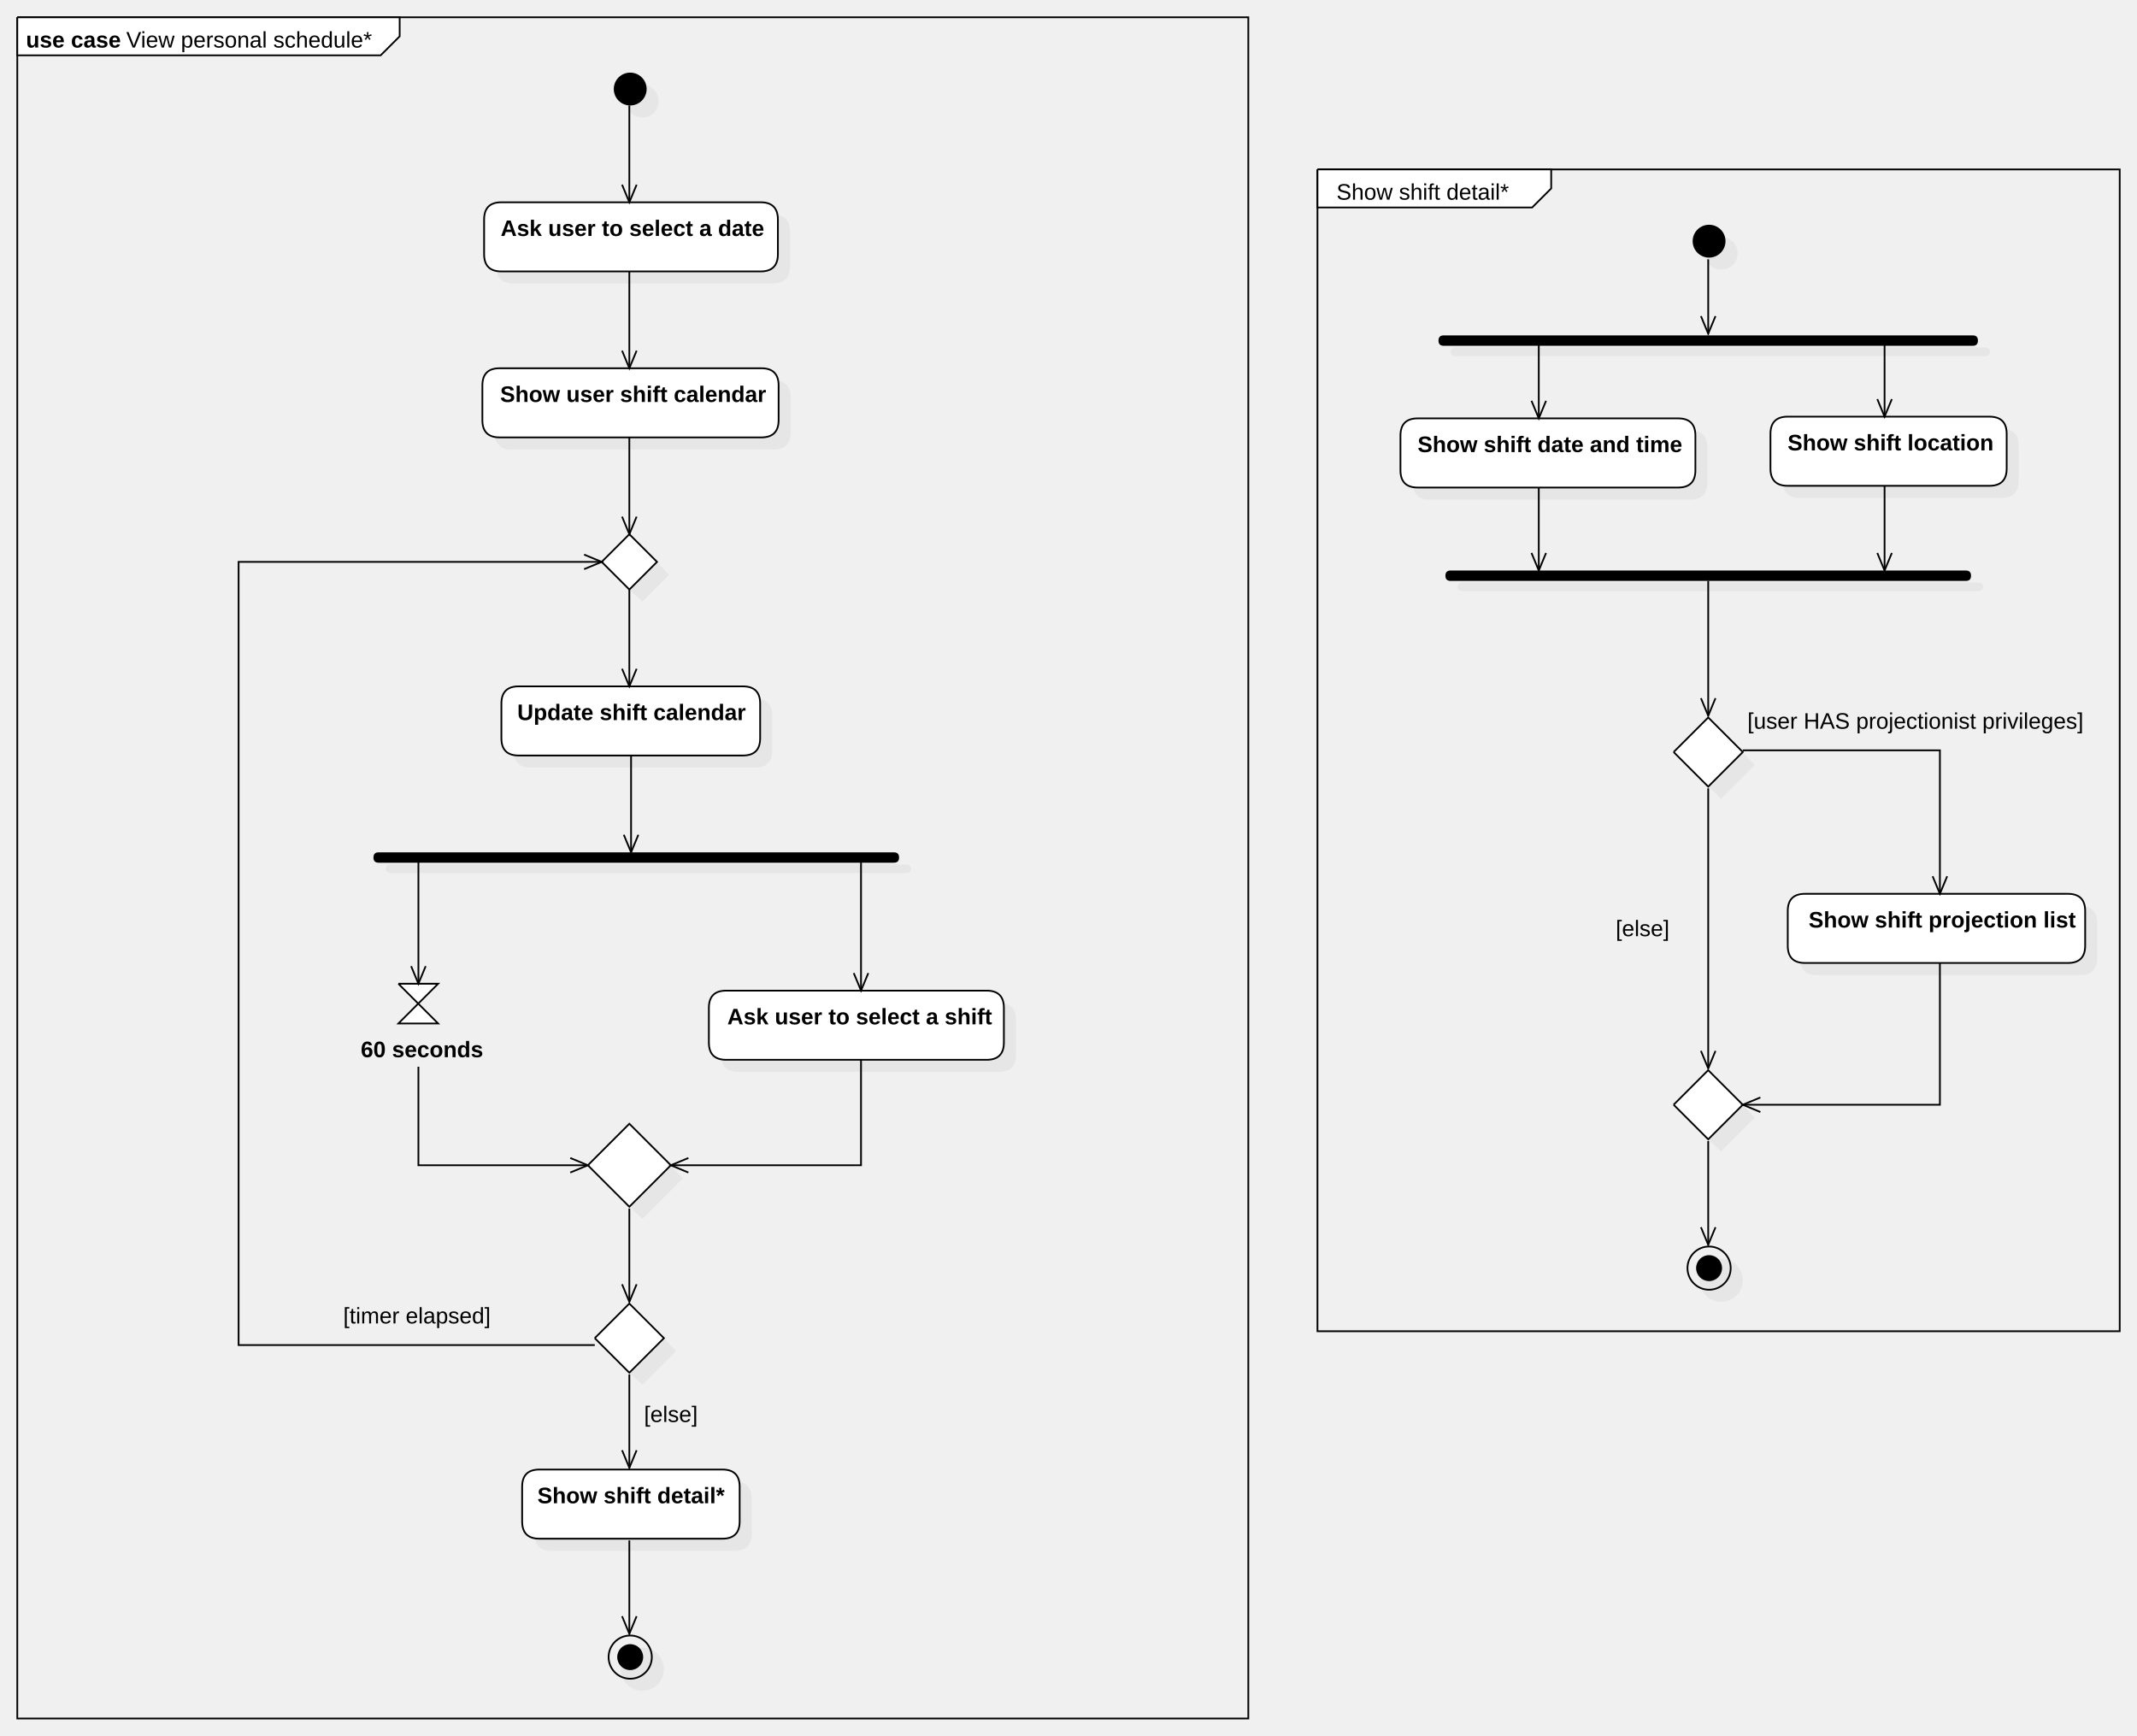
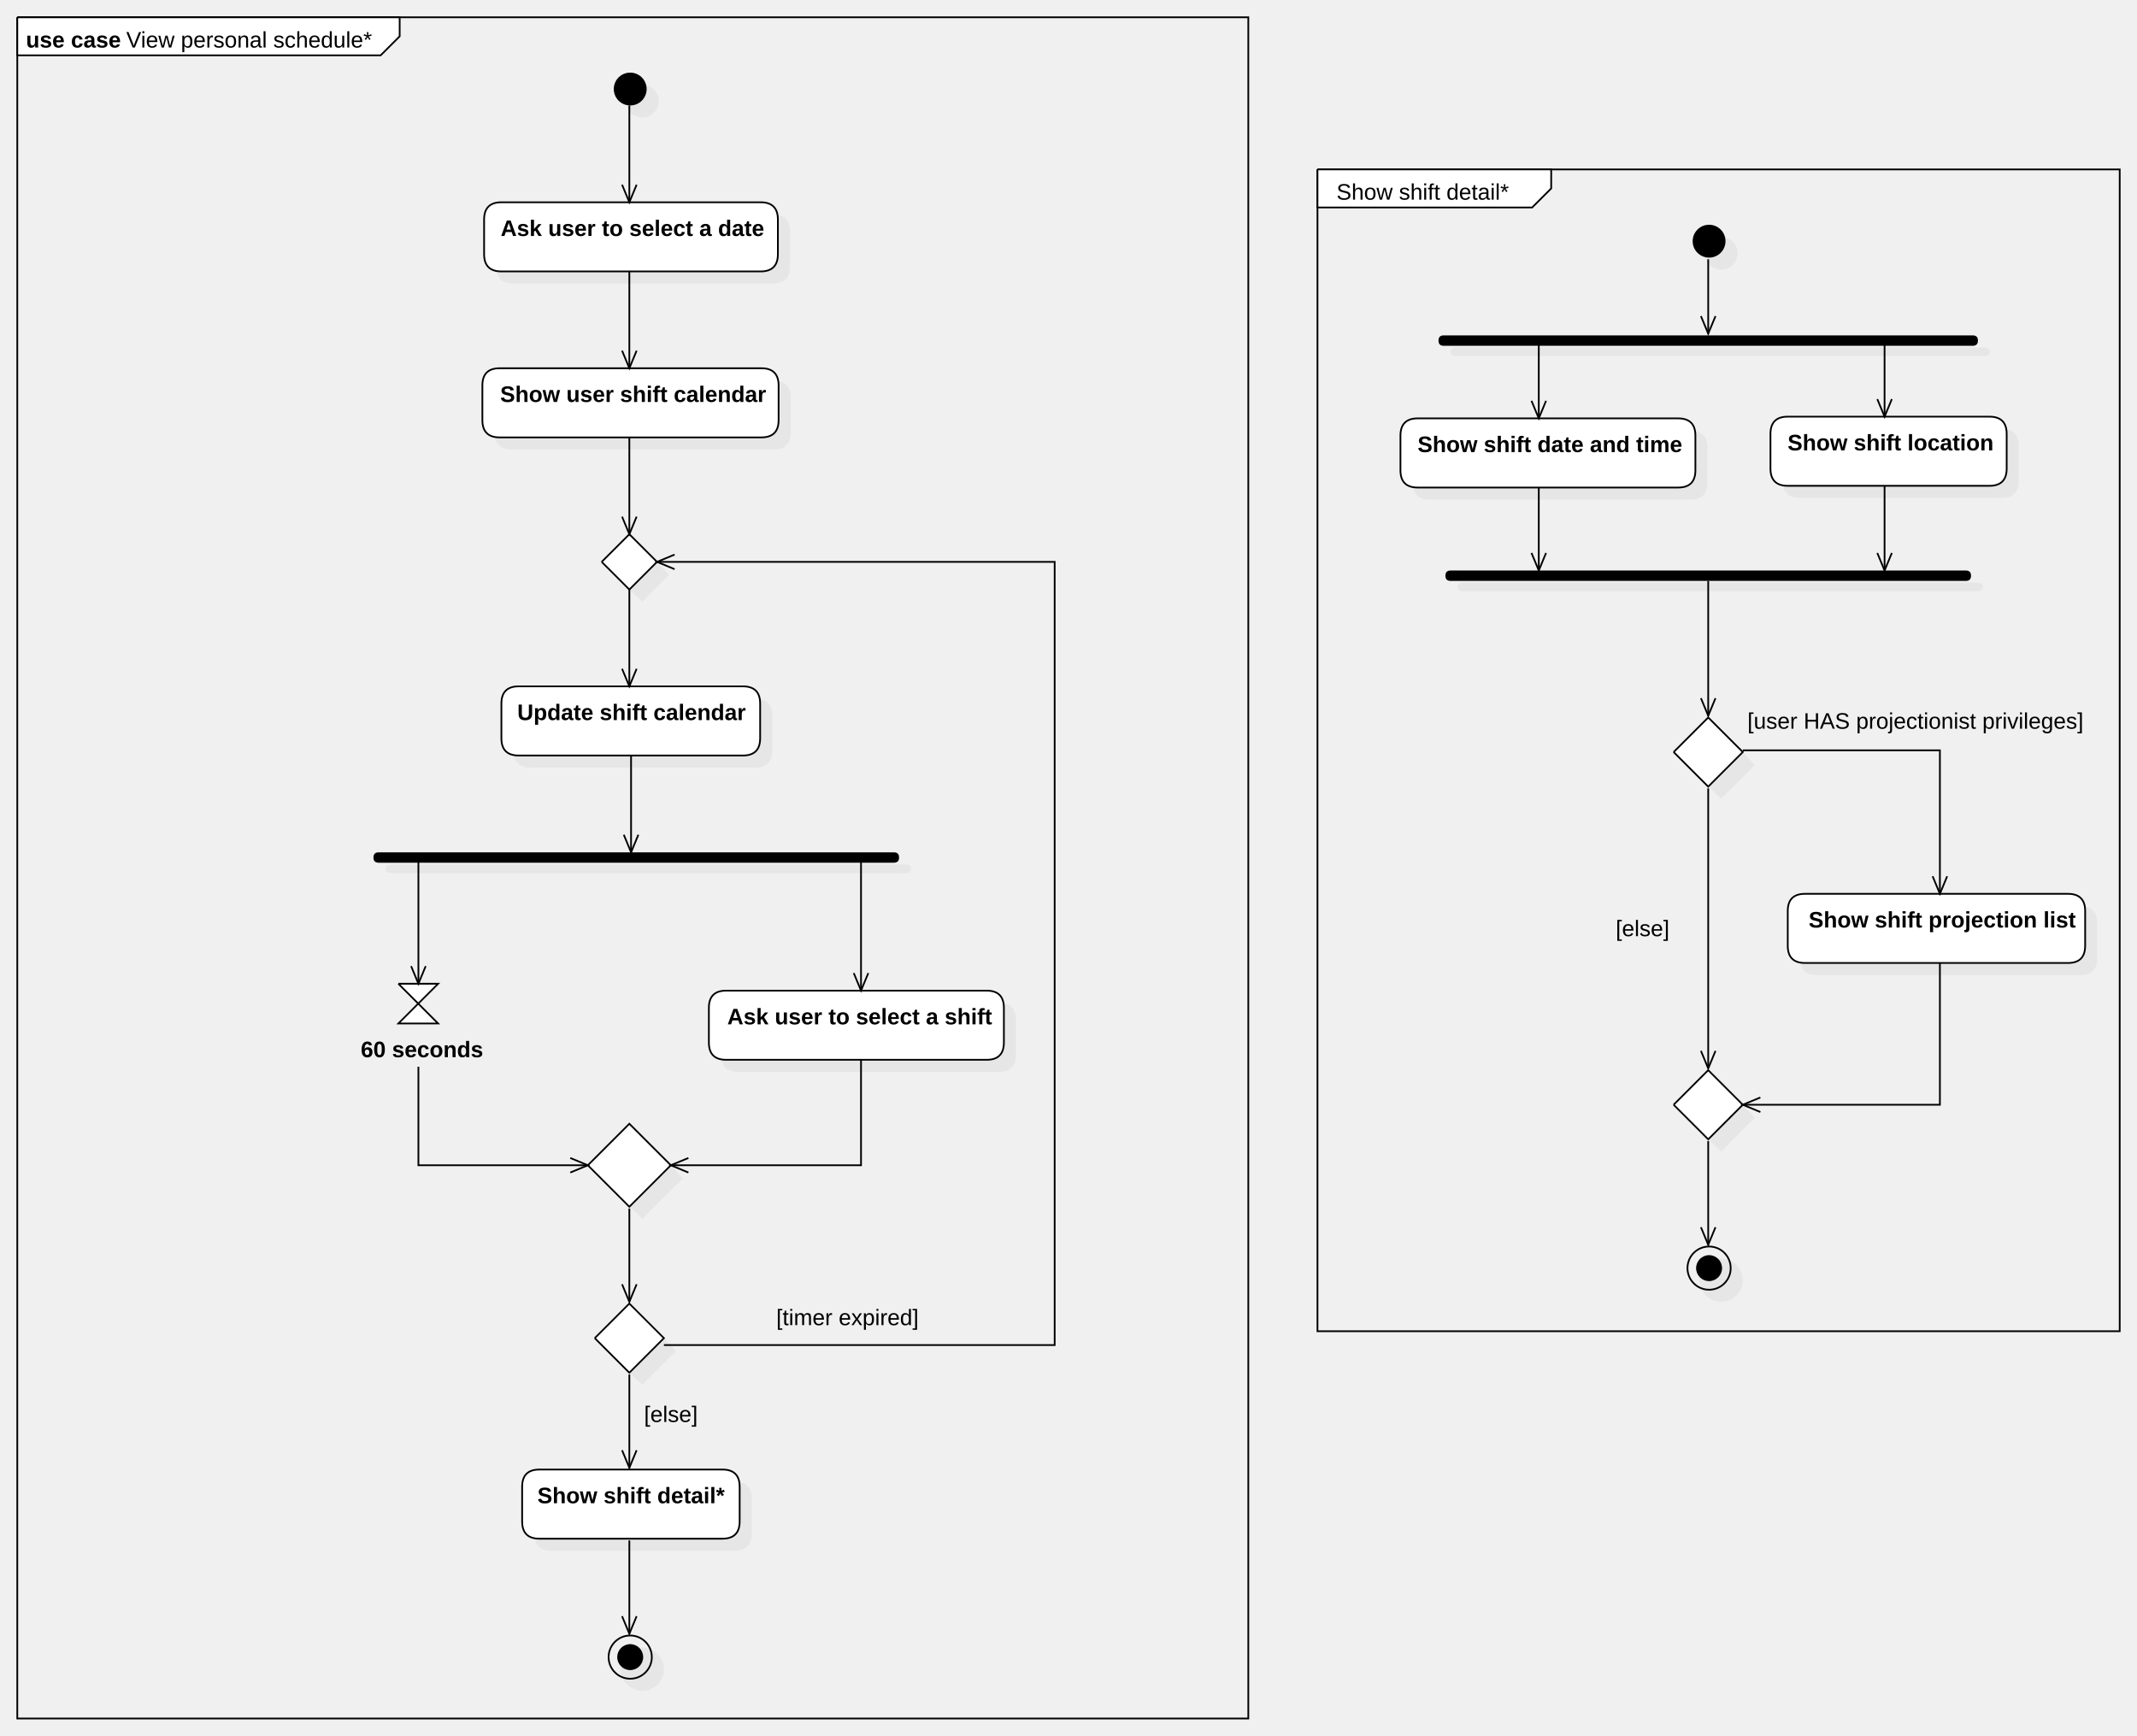
<svg xmlns="http://www.w3.org/2000/svg" version="1.1" width="1236" height="1004" id="svg1054">
  <defs id="defs2" />
  <g id="g1052">
    <g transform="translate(-110,-6)" id="g482">
      <path fill="none" stroke="#000000" d="m 120,16 h 712 v 984 H 120 V 16" stroke-miterlimit="10" id="path480" />
    </g>
    <g transform="translate(-110,-6)" id="g486">
      <path fill="#ffffff" stroke="none" d="m 120,16 v 22 h 210.162 l 11,-11 V 16 H 120" id="path484" />
    </g>
    <g transform="translate(-110,-6)" id="g490">
      <path fill="none" stroke="#000000" d="m 120,16 v 22 h 210.162 l 11,-11 V 16 H 120 v 0" stroke-miterlimit="10" id="path488" />
    </g>
    <g transform="translate(-110,-6)" id="g498">
      <g id="g496">
        <path fill="none" stroke="none" id="path492" d="" />
        <text fill="#000000" stroke="none" font-family="Arial" font-size="13px" font-style="normal" font-weight="normal" text-decoration="none" x="183.032" y="33.5" id="text494" style="text-decoration:none;text-decoration-line:none">View personal schedule*</text>
      </g>
    </g>
    <g transform="translate(-110,-6)" id="g506">
      <g id="g504">
        <path fill="none" stroke="none" id="path500" d="" />
        <text fill="#000000" stroke="none" font-family="Arial" font-size="13px" font-style="normal" font-weight="bold" text-decoration="none" x="125" y="33.5" id="text502" style="text-decoration:none;text-decoration-line:none">use case</text>
      </g>
    </g>
    <g transform="translate(-110,-6)" id="g510">
      <path fill="none" stroke="#000000" d="m 872,104 h 464 V 776 H 872 V 104" stroke-miterlimit="10" id="path508" />
    </g>
    <g transform="translate(-110,-6)" id="g514">
      <path fill="#ffffff" stroke="none" d="m 872,104 v 22 h 124.183 l 11,-11 V 104 H 872" id="path512" />
    </g>
    <g transform="translate(-110,-6)" id="g518">
      <path fill="none" stroke="#000000" d="m 872,104 v 22 h 124.183 l 11,-11 V 104 H 872 v 0" stroke-miterlimit="10" id="path516" />
    </g>
    <g transform="translate(-110,-6)" id="g526">
      <g id="g524">
        <path fill="none" stroke="none" id="path520" d="" />
-         <text fill="#000000" stroke="none" font-family="Arial" font-size="13px" font-style="normal" font-weight="normal" text-decoration="none" x="883" y="121.5" id="text522" style="text-decoration:none;text-decoration-line:none">Show shift detail*</text>
+         <text fill="#000000" stroke="none" font-family="Arial" font-size="13px" font-style="normal" font-weight="normal" text-decoration="none" x="883" y="121.5" id="text522" style="text-decoration:none;text-decoration-line:none">Show shift detail*⠀</text>
      </g>
    </g>
    <g transform="translate(-110,-6)" id="g534">
      <g id="g532">
        <path fill="none" stroke="none" id="path528" d="" />
        <text fill="#000000" stroke="none" font-family="Arial" font-size="13px" font-style="normal" font-weight="bold" text-decoration="none" x="877" y="121.5" id="text530" style="text-decoration:none;text-decoration-line:none" />
      </g>
    </g>
    <g transform="translate(-110,-6)" id="g538">
      <path fill="#c0c0c0" stroke="none" d="m 472,64.5 c 0,-5.247 4.253,-9.5 9.5,-9.5 5.247,0 9.5,4.253 9.5,9.5 0,5.247 -4.253,9.5 -9.5,9.5 -5.247,0 -9.5,-4.253 -9.5,-9.5 z" opacity="0.2" id="path536" />
    </g>
    <g transform="translate(-110,-6)" id="g542">
      <path fill="#000000" stroke="none" d="m 465,57.5 c 0,-5.247 4.253,-9.5 9.5,-9.5 5.247,0 9.5,4.253 9.5,9.5 0,5.247 -4.253,9.5 -9.5,9.5 -5.247,0 -9.5,-4.253 -9.5,-9.5 z" id="path540" />
    </g>
    <g transform="translate(-110,-6)" id="g546">
      <path fill="#c0c0c0" stroke="none" d="m 407,130 h 149.919 q 10,0 10,10 v 20 q 0,10 -10,10 H 407 q -10,0 -10,-10 v -20 q 0,-10 10,-10 z" opacity="0.2" id="path544" />
    </g>
    <g transform="translate(-110,-6)" id="g550">
      <path fill="#ffffff" stroke="none" d="m 400,123 h 149.919 q 10,0 10,10 v 20 q 0,10 -10,10 H 400 q -10,0 -10,-10 v -20 q 0,-10 10,-10 z" id="path548" />
    </g>
    <g transform="translate(-110,-6)" id="g554">
      <path fill="none" stroke="#000000" d="m 400,123 h 149.919 q 10,0 10,10 v 20 q 0,10 -10,10 H 400 q -10,0 -10,-10 v -20 q 0,-10 10,-10 z" stroke-miterlimit="10" id="path552" />
    </g>
    <g transform="translate(-110,-6)" id="g562">
      <g id="g560">
        <path fill="none" stroke="none" id="path556" d="" />
-         <text fill="#000000" stroke="none" font-family="Arial" font-size="13px" font-style="normal" font-weight="bold" text-decoration="none" x="399.553" y="142.5" id="text558" style="text-decoration:none;text-decoration-line:none">Ask user to select a date</text>
+         <text fill="#000000" stroke="none" font-family="Arial" font-size="13px" font-style="normal" font-weight="bold" text-decoration="none" x="399.553" y="142.5" id="text558" style="text-decoration:none;text-decoration-line:none">Ask user to select a date⠀</text>
      </g>
    </g>
    <g transform="translate(-110,-6)" id="g566">
      <path fill="#c0c0c0" stroke="none" d="m 406,226 h 151.335 q 10,0 10,10 v 20 q 0,10 -10,10 H 406 q -10,0 -10,-10 v -20 q 0,-10 10,-10 z" opacity="0.2" id="path564" />
    </g>
    <g transform="translate(-110,-6)" id="g570">
      <path fill="#ffffff" stroke="none" d="m 399,219 h 151.335 q 10,0 10,10 v 20 q 0,10 -10,10 H 399 q -10,0 -10,-10 v -20 q 0,-10 10,-10 z" id="path568" />
    </g>
    <g transform="translate(-110,-6)" id="g574">
      <path fill="none" stroke="#000000" d="m 399,219 h 151.335 q 10,0 10,10 v 20 q 0,10 -10,10 H 399 q -10,0 -10,-10 v -20 q 0,-10 10,-10 z" stroke-miterlimit="10" id="path572" />
    </g>
    <g transform="translate(-110,-6)" id="g582">
      <g id="g580">
        <path fill="none" stroke="none" id="path576" d="" />
-         <text fill="#000000" stroke="none" font-family="Arial" font-size="13px" font-style="normal" font-weight="bold" text-decoration="none" x="399.26" y="238.5" id="text578" style="text-decoration:none;text-decoration-line:none">Show user shift calendar</text>
+         <text fill="#000000" stroke="none" font-family="Arial" font-size="13px" font-style="normal" font-weight="bold" text-decoration="none" x="399.26" y="238.5" id="text578" style="text-decoration:none;text-decoration-line:none">Show user shift calendar⠀</text>
      </g>
    </g>
    <g transform="translate(-110,-6)" id="g586">
      <path fill="none" stroke="#000000" d="m 474,67 v 56" stroke-miterlimit="10" id="path584" />
    </g>
    <g transform="translate(-110,-6)" id="g590">
      <path fill="none" stroke="#000000" d="M 469.79,112.837 474,123 l 4.21,-10.163" stroke-miterlimit="10" id="path588" />
    </g>
    <g transform="translate(-110,-6)" id="g594">
      <path fill="#c0c0c0" stroke="none" d="m 336,506 h 298 q 3,0 3,3 v -1 q 0,3 -3,3 H 336 q -3,0 -3,-3 v 1 q 0,-3 3,-3 z" opacity="0.2" id="path592" />
    </g>
    <g transform="translate(-110,-6)" id="g598">
      <path fill="#000000" stroke="none" d="m 329,499 h 298 q 3,0 3,3 v 0 q 0,3 -3,3 H 329 q -3,0 -3,-3 v 0 q 0,-3 3,-3 z" id="path596" />
    </g>
    <g transform="translate(-110,-6)" id="g602">
      <path fill="#ffffff" stroke="none" d="m 340.407,575 h 23 l -23,23 h 23 l -23,-23" id="path600" />
    </g>
    <g transform="translate(-110,-6)" id="g606">
      <path fill="none" stroke="#000000" d="m 340.407,575 h 23 l -23,23 h 23 l -23,-23 v 0" stroke-miterlimit="10" id="path604" />
    </g>
    <g transform="translate(-110,-6)" id="g614">
      <g id="g612">
        <path fill="none" stroke="none" id="path608" d="" />
        <text fill="#000000" stroke="none" font-family="Arial" font-size="13px" font-style="normal" font-weight="bold" text-decoration="none" x="318.661" y="617.5" id="text610" style="text-decoration:none;text-decoration-line:none">60 seconds</text>
      </g>
    </g>
    <g transform="translate(-110,-6)" id="g618">
      <path fill="none" stroke="#000000" d="m 352,504 v 71" stroke-miterlimit="10" id="path616" />
    </g>
    <g transform="translate(-110,-6)" id="g622">
      <path fill="none" stroke="#000000" d="M 347.79,564.837 352,575 l 4.21,-10.163" stroke-miterlimit="10" id="path620" />
    </g>
    <g transform="translate(-110,-6)" id="g626">
      <path fill="#c0c0c0" stroke="none" d="M 465,338.5 481.5,322 497,338.5 481.5,354 465,338.5" opacity="0.2" id="path624" />
    </g>
    <g transform="translate(-110,-6)" id="g630">
      <path fill="#ffffff" stroke="none" d="m 458,331 16,-16 16,16 -16,16 -16,-16" id="path628" />
    </g>
    <g transform="translate(-110,-6)" id="g634">
      <path fill="none" stroke="#000000" d="m 458,331 16,-16 16,16 -16,16 -16,-16 v 0" stroke-miterlimit="10" id="path632" />
    </g>
    <g transform="translate(-110,-6)" id="g638">
      <path fill="#c0c0c0" stroke="none" d="M 457,687.5 481.5,663 505,687.5 481.5,711 457,687.5" opacity="0.2" id="path636" />
    </g>
    <g transform="translate(-110,-6)" id="g642">
      <path fill="#ffffff" stroke="none" d="m 450,680 24,-24 24,24 -24,24 -24,-24" id="path640" />
    </g>
    <g transform="translate(-110,-6)" id="g646">
      <path fill="none" stroke="#000000" d="m 450,680 24,-24 24,24 -24,24 -24,-24 v 0" stroke-miterlimit="10" id="path644" />
    </g>
    <g transform="translate(-110,-6)" id="g650">
      <path fill="none" stroke="#000000" d="m 352,623 v 57 h 98" stroke-miterlimit="10" id="path648" />
    </g>
    <g transform="translate(-110,-6)" id="g654">
      <path fill="none" stroke="#000000" d="M 439.837,684.21 450,680 439.837,675.79" stroke-miterlimit="10" id="path652" />
    </g>
    <g transform="translate(-110,-6)" id="g658">
      <path fill="#c0c0c0" stroke="none" d="m 537,586 h 150.63 q 10,0 10,10 v 20 q 0,10 -10,10 H 537 q -10,0 -10,-10 v -20 q 0,-10 10,-10 z" opacity="0.2" id="path656" />
    </g>
    <g transform="translate(-110,-6)" id="g662">
      <path fill="#ffffff" stroke="none" d="m 530,579 h 150.63 q 10,0 10,10 v 20 q 0,10 -10,10 H 530 q -10,0 -10,-10 v -20 q 0,-10 10,-10 z" id="path660" />
    </g>
    <g transform="translate(-110,-6)" id="g666">
      <path fill="none" stroke="#000000" d="m 530,579 h 150.63 q 10,0 10,10 v 20 q 0,10 -10,10 H 530 q -10,0 -10,-10 v -20 q 0,-10 10,-10 z" stroke-miterlimit="10" id="path664" />
    </g>
    <g transform="translate(-110,-6)" id="g674">
      <g id="g672">
        <path fill="none" stroke="none" id="path668" d="" />
-         <text fill="#000000" stroke="none" font-family="Arial" font-size="13px" font-style="normal" font-weight="bold" text-decoration="none" x="530.638" y="598.5" id="text670" style="text-decoration:none;text-decoration-line:none">Ask user to select a shift</text>
+         <text fill="#000000" stroke="none" font-family="Arial" font-size="13px" font-style="normal" font-weight="bold" text-decoration="none" x="530.638" y="598.5" id="text670" style="text-decoration:none;text-decoration-line:none">Ask user to select a shift⠀</text>
      </g>
    </g>
    <g transform="translate(-110,-6)" id="g678">
      <path fill="#c0c0c0" stroke="none" d="m 417,410 h 129.658 q 10,0 10,10 v 20 q 0,10 -10,10 H 417 q -10,0 -10,-10 v -20 q 0,-10 10,-10 z" opacity="0.2" id="path676" />
    </g>
    <g transform="translate(-110,-6)" id="g682">
      <path fill="#ffffff" stroke="none" d="m 410,403 h 129.658 q 10,0 10,10 v 20 q 0,10 -10,10 H 410 q -10,0 -10,-10 v -20 q 0,-10 10,-10 z" id="path680" />
    </g>
    <g transform="translate(-110,-6)" id="g686">
      <path fill="none" stroke="#000000" d="m 410,403 h 129.658 q 10,0 10,10 v 20 q 0,10 -10,10 H 410 q -10,0 -10,-10 v -20 q 0,-10 10,-10 z" stroke-miterlimit="10" id="path684" />
    </g>
    <g transform="translate(-110,-6)" id="g694">
      <g id="g692">
        <path fill="none" stroke="none" id="path688" d="" />
-         <text fill="#000000" stroke="none" font-family="Arial" font-size="13px" font-style="normal" font-weight="bold" text-decoration="none" x="409.172" y="422.5" id="text690" style="text-decoration:none;text-decoration-line:none">Update shift calendar</text>
+         <text fill="#000000" stroke="none" font-family="Arial" font-size="13px" font-style="normal" font-weight="bold" text-decoration="none" x="409.172" y="422.5" id="text690" style="text-decoration:none;text-decoration-line:none">Update shift calendar⠀</text>
      </g>
    </g>
    <g transform="translate(-110,-6)" id="g698">
      <path fill="none" stroke="#000000" d="m 474,163 v 56" stroke-miterlimit="10" id="path696" />
    </g>
    <g transform="translate(-110,-6)" id="g702">
      <path fill="none" stroke="#000000" d="M 469.79,208.837 474,219 l 4.21,-10.163" stroke-miterlimit="10" id="path700" />
    </g>
    <g transform="translate(-110,-6)" id="g706">
      <path fill="none" stroke="#000000" d="m 474,259 v 56" stroke-miterlimit="10" id="path704" />
    </g>
    <g transform="translate(-110,-6)" id="g710">
      <path fill="none" stroke="#000000" d="M 469.79,304.837 474,315 l 4.21,-10.163" stroke-miterlimit="10" id="path708" />
    </g>
    <g transform="translate(-110,-6)" id="g714">
      <path fill="none" stroke="#000000" d="m 474,347 v 56" stroke-miterlimit="10" id="path712" />
    </g>
    <g transform="translate(-110,-6)" id="g718">
      <path fill="none" stroke="#000000" d="M 469.79,392.837 474,403 l 4.21,-10.163" stroke-miterlimit="10" id="path716" />
    </g>
    <g transform="translate(-110,-6)" id="g722">
      <path fill="none" stroke="#000000" d="m 475,443 v 56" stroke-miterlimit="10" id="path720" />
    </g>
    <g transform="translate(-110,-6)" id="g726">
      <path fill="none" stroke="#000000" d="M 470.79,488.837 475,499 l 4.21,-10.163" stroke-miterlimit="10" id="path724" />
    </g>
    <g transform="translate(-110,-6)" id="g730">
      <path fill="none" stroke="#000000" d="m 608,504 v 75" stroke-miterlimit="10" id="path728" />
    </g>
    <g transform="translate(-110,-6)" id="g734">
      <path fill="none" stroke="#000000" d="M 603.79,568.837 608,579 l 4.21,-10.163" stroke-miterlimit="10" id="path732" />
    </g>
    <g transform="translate(-110,-6)" id="g738">
      <path fill="none" stroke="#000000" d="m 608,619 v 61 H 498" stroke-miterlimit="10" id="path736" />
    </g>
    <g transform="translate(-110,-6)" id="g742">
      <path fill="none" stroke="#000000" d="M 508.163,675.79 498,680 l 10.163,4.21" stroke-miterlimit="10" id="path740" />
    </g>
    <g transform="translate(-110,-6)" id="g746">
      <path fill="#c0c0c0" stroke="none" d="M 461,787.5 481.5,767 501,787.5 481.5,807 461,787.5" opacity="0.2" id="path744" />
    </g>
    <g transform="translate(-110,-6)" id="g750">
      <path fill="#ffffff" stroke="none" d="m 454,780 20,-20 20,20 -20,20 -20,-20" id="path748" />
    </g>
    <g transform="translate(-110,-6)" id="g754">
      <path fill="none" stroke="#000000" d="m 454,780 20,-20 20,20 -20,20 -20,-20 v 0" stroke-miterlimit="10" id="path752" />
    </g>
    <g transform="translate(-110,-6)" id="g758">
      <path fill="none" stroke="#000000" d="m 474,705 v 54" stroke-miterlimit="10" id="path756" />
    </g>
    <g transform="translate(-110,-6)" id="g762">
      <path fill="none" stroke="#000000" d="M 469.79,748.837 474,759 l 4.21,-10.163" stroke-miterlimit="10" id="path760" />
    </g>
    <g transform="translate(-110,-6)" id="g766">
-       <path fill="none" stroke="#000000" d="M 454,784 H 248 V 331 h 210" stroke-miterlimit="10" id="path764" />
+       <path fill="none" stroke="#000000" d="M 494,784 H 720 V 331 H 490" stroke-miterlimit="10" id="path764" />
    </g>
    <g transform="translate(-110,-6)" id="g770">
-       <path fill="none" stroke="#000000" d="M 447.837,335.21 458,331 447.837,326.79" stroke-miterlimit="10" id="path768" />
+       <path fill="none" stroke="#000000" d="M 500.163,326.79 490,331 l 10.163,4.21" stroke-miterlimit="10" id="path768" />
    </g>
    <g transform="translate(-110,-6)" id="g778">
      <g id="g776">
        <path fill="none" stroke="none" id="path772" d="" />
-         <text fill="#000000" stroke="none" font-family="Arial" font-size="13px" font-style="normal" font-weight="normal" text-decoration="none" x="308.519" y="771.5" id="text774" style="text-decoration:none;text-decoration-line:none">[timer elapsed]</text>
+         <text fill="#000000" stroke="none" font-family="Arial" font-size="13px" font-style="normal" font-weight="normal" text-decoration="none" x="558.969" y="772.5" id="text774" style="text-decoration:none;text-decoration-line:none">[timer expired]</text>
      </g>
    </g>
    <g transform="translate(-110,-6)" id="g782">
      <path fill="#c0c0c0" stroke="none" d="m 429,863 h 105.803 q 10,0 10,10 v 20 q 0,10 -10,10 H 429 q -10,0 -10,-10 v -20 q 0,-10 10,-10 z" opacity="0.2" id="path780" />
    </g>
    <g transform="translate(-110,-6)" id="g786">
      <path fill="#ffffff" stroke="none" d="m 422,856 h 105.803 q 10,0 10,10 v 20 q 0,10 -10,10 H 422 q -10,0 -10,-10 v -20 q 0,-10 10,-10 z" id="path784" />
    </g>
    <g transform="translate(-110,-6)" id="g790">
      <path fill="none" stroke="#000000" d="m 422,856 h 105.803 q 10,0 10,10 v 20 q 0,10 -10,10 H 422 q -10,0 -10,-10 v -20 q 0,-10 10,-10 z" stroke-miterlimit="10" id="path788" />
    </g>
    <g transform="translate(-110,-6)" id="g798">
      <g id="g796">
        <path fill="none" stroke="none" id="path792" d="" />
-         <text fill="#000000" stroke="none" font-family="Arial" font-size="13px" font-style="normal" font-weight="bold" text-decoration="none" x="420.81" y="875.5" id="text794" style="text-decoration:none;text-decoration-line:none">Show shift detail*</text>
+         <text fill="#000000" stroke="none" font-family="Arial" font-size="13px" font-style="normal" font-weight="bold" text-decoration="none" x="420.81" y="875.5" id="text794" style="text-decoration:none;text-decoration-line:none">Show shift detail*⠀</text>
      </g>
    </g>
    <g transform="translate(-110,-6)" id="g802">
      <path fill="none" stroke="#000000" d="m 474,801 v 54" stroke-miterlimit="10" id="path800" />
    </g>
    <g transform="translate(-110,-6)" id="g806">
      <path fill="none" stroke="#000000" d="M 469.79,844.837 474,855 l 4.21,-10.163" stroke-miterlimit="10" id="path804" />
    </g>
    <g transform="translate(-110,-6)" id="g814">
      <g id="g812">
        <path fill="none" stroke="none" id="path808" d="" />
        <text fill="#000000" stroke="none" font-family="Arial" font-size="13px" font-style="normal" font-weight="normal" text-decoration="none" x="482.5" y="828.5" id="text810" style="text-decoration:none;text-decoration-line:none">[else]</text>
      </g>
    </g>
    <g transform="translate(-110,-6)" id="g818">
      <path fill="#c0c0c0" stroke="none" d="m 469,971.5 c 0,-6.904 5.596,-12.5 12.5,-12.5 6.904,0 12.5,5.596 12.5,12.5 0,6.904 -5.596,12.5 -12.5,12.5 -6.904,0 -12.5,-5.596 -12.5,-12.5 z" opacity="0.2" id="path816" />
    </g>
    <g transform="translate(-110,-6)" id="g822">
      <path fill="none" stroke="#000000" d="m 462,964.5 c 0,-6.904 5.596,-12.5 12.5,-12.5 6.904,0 12.5,5.596 12.5,12.5 0,6.904 -5.596,12.5 -12.5,12.5 -6.904,0 -12.5,-5.596 -12.5,-12.5 z" stroke-miterlimit="10" id="path820" />
    </g>
    <g transform="translate(-110,-6)" id="g826">
      <path fill="#000000" stroke="none" d="m 467,964.5 c 0,-4.142 3.358,-7.5 7.5,-7.5 4.142,0 7.5,3.358 7.5,7.5 0,4.142 -3.358,7.5 -7.5,7.5 -4.142,0 -7.5,-3.358 -7.5,-7.5 z" id="path824" />
    </g>
    <g transform="translate(-110,-6)" id="g830">
      <path fill="none" stroke="#000000" d="m 474,897 v 54" stroke-miterlimit="10" id="path828" />
    </g>
    <g transform="translate(-110,-6)" id="g834">
      <path fill="none" stroke="#000000" d="M 469.79,940.837 474,951 l 4.21,-10.163" stroke-miterlimit="10" id="path832" />
    </g>
    <g transform="translate(-110,-6)" id="g838">
      <path fill="#c0c0c0" stroke="none" d="m 1096,152.5 c 0,-5.247 4.253,-9.5 9.5,-9.5 5.247,0 9.5,4.253 9.5,9.5 0,5.247 -4.253,9.5 -9.5,9.5 -5.247,0 -9.5,-4.253 -9.5,-9.5 z" opacity="0.2" id="path836" />
    </g>
    <g transform="translate(-110,-6)" id="g842">
      <path fill="#000000" stroke="none" d="m 1089,145.5 c 0,-5.247 4.253,-9.5 9.5,-9.5 5.247,0 9.5,4.253 9.5,9.5 0,5.247 -4.253,9.5 -9.5,9.5 -5.247,0 -9.5,-4.253 -9.5,-9.5 z" id="path840" />
    </g>
    <g transform="translate(-110,-6)" id="g846">
      <path fill="#c0c0c0" stroke="none" d="M 1085,448.5 1105.5,428 1125,448.5 1105.5,468 1085,448.5" opacity="0.2" id="path844" />
    </g>
    <g transform="translate(-110,-6)" id="g850">
      <path fill="#ffffff" stroke="none" d="m 1078,441 20,-20 20,20 -20,20 -20,-20" id="path848" />
    </g>
    <g transform="translate(-110,-6)" id="g854">
      <path fill="none" stroke="#000000" d="m 1078,441 20,-20 20,20 -20,20 -20,-20 v 0" stroke-miterlimit="10" id="path852" />
    </g>
    <g transform="translate(-110,-6)" id="g858">
      <path fill="#c0c0c0" stroke="none" d="m 1161,530 h 152.02 q 10,0 10,10 v 20 q 0,10 -10,10 H 1161 q -10,0 -10,-10 v -20 q 0,-10 10,-10 z" opacity="0.2" id="path856" />
    </g>
    <g transform="translate(-110,-6)" id="g862">
      <path fill="#ffffff" stroke="none" d="m 1154,523 h 152.02 q 10,0 10,10 v 20 q 0,10 -10,10 H 1154 q -10,0 -10,-10 v -20 q 0,-10 10,-10 z" id="path860" />
    </g>
    <g transform="translate(-110,-6)" id="g866">
      <path fill="none" stroke="#000000" d="m 1154,523 h 152.02 q 10,0 10,10 v 20 q 0,10 -10,10 H 1154 q -10,0 -10,-10 v -20 q 0,-10 10,-10 z" stroke-miterlimit="10" id="path864" />
    </g>
    <g transform="translate(-110,-6)" id="g874">
      <g id="g872">
        <path fill="none" stroke="none" id="path868" d="" />
-         <text fill="#000000" stroke="none" font-family="Arial" font-size="13px" font-style="normal" font-weight="bold" text-decoration="none" x="1156.054" y="542.5" id="text870" style="text-decoration:none;text-decoration-line:none">Show shift projection list</text>
+         <text fill="#000000" stroke="none" font-family="Arial" font-size="13px" font-style="normal" font-weight="bold" text-decoration="none" x="1156.054" y="542.5" id="text870" style="text-decoration:none;text-decoration-line:none">Show shift projection list⠀</text>
      </g>
    </g>
    <g transform="translate(-110,-6)" id="g878">
      <path fill="none" stroke="#000000" d="m 1118,440 h 114 v 83" stroke-miterlimit="10" id="path876" />
    </g>
    <g transform="translate(-110,-6)" id="g882">
      <path fill="none" stroke="#000000" d="M 1227.791,512.837 1232,523 l 4.21,-10.163" stroke-miterlimit="10" id="path880" />
    </g>
    <g transform="translate(-110,-6)" id="g890">
      <g id="g888">
        <path fill="none" stroke="none" id="path884" d="" />
        <text fill="#000000" stroke="none" font-family="Arial" font-size="13px" font-style="normal" font-weight="normal" text-decoration="none" x="1120.671" y="427.5" id="text886" style="text-decoration:none;text-decoration-line:none">[user HAS projectionist privileges]</text>
      </g>
    </g>
    <g transform="translate(-110,-6)" id="g894">
      <path fill="#c0c0c0" stroke="none" d="M 1085,652.5 1105.5,632 1125,652.5 1105.5,672 1085,652.5" opacity="0.2" id="path892" />
    </g>
    <g transform="translate(-110,-6)" id="g898">
      <path fill="#ffffff" stroke="none" d="m 1078,645 20,-20 20,20 -20,20 -20,-20" id="path896" />
    </g>
    <g transform="translate(-110,-6)" id="g902">
      <path fill="none" stroke="#000000" d="m 1078,645 20,-20 20,20 -20,20 -20,-20 v 0" stroke-miterlimit="10" id="path900" />
    </g>
    <g transform="translate(-110,-6)" id="g906">
      <path fill="none" stroke="#000000" d="m 1232,563 v 82 h -114" stroke-miterlimit="10" id="path904" />
    </g>
    <g transform="translate(-110,-6)" id="g910">
      <path fill="none" stroke="#000000" d="M 1128.163,640.79 1118,645 l 10.163,4.21" stroke-miterlimit="10" id="path908" />
    </g>
    <g transform="translate(-110,-6)" id="g914">
      <path fill="none" stroke="#000000" d="M 1098,462 V 624" stroke-miterlimit="10" id="path912" />
    </g>
    <g transform="translate(-110,-6)" id="g918">
      <path fill="none" stroke="#000000" d="M 1093.791,613.837 1098,624 l 4.21,-10.163" stroke-miterlimit="10" id="path916" />
    </g>
    <g transform="translate(-110,-6)" id="g926">
      <g id="g924">
        <path fill="none" stroke="none" id="path920" d="" />
        <text fill="#000000" stroke="none" font-family="Arial" font-size="13px" font-style="normal" font-weight="normal" text-decoration="none" x="1044.5" y="547.5" id="text922" style="text-decoration:none;text-decoration-line:none">[else]</text>
      </g>
    </g>
    <g transform="translate(-110,-6)" id="g930">
      <path fill="#c0c0c0" stroke="none" d="m 1093,746.5 c 0,-6.904 5.596,-12.5 12.5,-12.5 6.904,0 12.5,5.596 12.5,12.5 0,6.904 -5.596,12.5 -12.5,12.5 -6.904,0 -12.5,-5.596 -12.5,-12.5 z" opacity="0.2" id="path928" />
    </g>
    <g transform="translate(-110,-6)" id="g934">
      <path fill="none" stroke="#000000" d="m 1086,739.5 c 0,-6.904 5.596,-12.5 12.5,-12.5 6.904,0 12.5,5.596 12.5,12.5 0,6.904 -5.596,12.5 -12.5,12.5 -6.904,0 -12.5,-5.596 -12.5,-12.5 z" stroke-miterlimit="10" id="path932" />
    </g>
    <g transform="translate(-110,-6)" id="g938">
      <path fill="#000000" stroke="none" d="m 1091,739.5 c 0,-4.142 3.358,-7.5 7.5,-7.5 4.142,0 7.5,3.358 7.5,7.5 0,4.142 -3.358,7.5 -7.5,7.5 -4.142,0 -7.5,-3.358 -7.5,-7.5 z" id="path936" />
    </g>
    <g transform="translate(-110,-6)" id="g942">
      <path fill="none" stroke="#000000" d="m 1098,666 v 60" stroke-miterlimit="10" id="path940" />
    </g>
    <g transform="translate(-110,-6)" id="g946">
      <path fill="none" stroke="#000000" d="M 1093.791,715.837 1098,726 l 4.21,-10.163" stroke-miterlimit="10" id="path944" />
    </g>
    <g transform="translate(-110,-6)" id="g950">
      <path fill="#c0c0c0" stroke="none" d="m 937,255 h 150.586 q 10,0 10,10 v 20 q 0,10 -10,10 H 937 q -10,0 -10,-10 v -20 q 0,-10 10,-10 z" opacity="0.2" id="path948" />
    </g>
    <g transform="translate(-110,-6)" id="g954">
      <path fill="#ffffff" stroke="none" d="m 930,248 h 150.586 q 10,0 10,10 v 20 q 0,10 -10,10 H 930 q -10,0 -10,-10 v -20 q 0,-10 10,-10 z" id="path952" />
    </g>
    <g transform="translate(-110,-6)" id="g958">
      <path fill="none" stroke="#000000" d="m 930,248 h 150.586 q 10,0 10,10 v 20 q 0,10 -10,10 H 930 q -10,0 -10,-10 v -20 q 0,-10 10,-10 z" stroke-miterlimit="10" id="path956" />
    </g>
    <g transform="translate(-110,-6)" id="g966">
      <g id="g964">
        <path fill="none" stroke="none" id="path960" d="" />
-         <text fill="#000000" stroke="none" font-family="Arial" font-size="13px" font-style="normal" font-weight="bold" text-decoration="none" x="929.883" y="267.5" id="text962" style="text-decoration:none;text-decoration-line:none">Show shift date and time</text>
+         <text fill="#000000" stroke="none" font-family="Arial" font-size="13px" font-style="normal" font-weight="bold" text-decoration="none" x="929.883" y="267.5" id="text962" style="text-decoration:none;text-decoration-line:none">Show shift date and time⠀</text>
      </g>
    </g>
    <g transform="translate(-110,-6)" id="g970">
      <path fill="#c0c0c0" stroke="none" d="m 1151,254 h 116.626 q 10,0 10,10 v 20 q 0,10 -10,10 H 1151 q -10,0 -10,-10 v -20 q 0,-10 10,-10 z" opacity="0.2" id="path968" />
    </g>
    <g transform="translate(-110,-6)" id="g974">
      <path fill="#ffffff" stroke="none" d="m 1144,247 h 116.626 q 10,0 10,10 v 20 q 0,10 -10,10 H 1144 q -10,0 -10,-10 v -20 q 0,-10 10,-10 z" id="path972" />
    </g>
    <g transform="translate(-110,-6)" id="g978">
      <path fill="none" stroke="#000000" d="m 1144,247 h 116.626 q 10,0 10,10 v 20 q 0,10 -10,10 H 1144 q -10,0 -10,-10 v -20 q 0,-10 10,-10 z" stroke-miterlimit="10" id="path976" />
    </g>
    <g transform="translate(-110,-6)" id="g986">
      <g id="g984">
        <path fill="none" stroke="none" id="path980" d="" />
-         <text fill="#000000" stroke="none" font-family="Arial" font-size="13px" font-style="normal" font-weight="bold" text-decoration="none" x="1143.886" y="266.5" id="text982" style="text-decoration:none;text-decoration-line:none">Show shift location</text>
+         <text fill="#000000" stroke="none" font-family="Arial" font-size="13px" font-style="normal" font-weight="bold" text-decoration="none" x="1143.886" y="266.5" id="text982" style="text-decoration:none;text-decoration-line:none">Show shift location⠀</text>
      </g>
    </g>
    <g transform="translate(-110,-6)" id="g990">
      <path fill="#c0c0c0" stroke="none" d="m 952,207 h 306 q 3,0 3,3 v -1 q 0,3 -3,3 H 952 q -3,0 -3,-3 v 1 q 0,-3 3,-3 z" opacity="0.2" id="path988" />
    </g>
    <g transform="translate(-110,-6)" id="g994">
      <path fill="#000000" stroke="none" d="m 945,200 h 306 q 3,0 3,3 v 0 q 0,3 -3,3 H 945 q -3,0 -3,-3 v 0 q 0,-3 3,-3 z" id="path992" />
    </g>
    <g transform="translate(-110,-6)" id="g998">
      <path fill="#c0c0c0" stroke="none" d="m 956,343 h 298 q 3,0 3,3 v -1 q 0,3 -3,3 H 956 q -3,0 -3,-3 v 1 q 0,-3 3,-3 z" opacity="0.2" id="path996" />
    </g>
    <g transform="translate(-110,-6)" id="g1002">
      <path fill="#000000" stroke="none" d="m 949,336 h 298 q 3,0 3,3 v 0 q 0,3 -3,3 H 949 q -3,0 -3,-3 v 0 q 0,-3 3,-3 z" id="path1000" />
    </g>
    <g transform="translate(-110,-6)" id="g1006">
      <path fill="none" stroke="#000000" d="m 1098,156 v 43" stroke-miterlimit="10" id="path1004" />
    </g>
    <g transform="translate(-110,-6)" id="g1010">
      <path fill="none" stroke="#000000" d="M 1093.791,188.837 1098,199 l 4.21,-10.163" stroke-miterlimit="10" id="path1008" />
    </g>
    <g transform="translate(-110,-6)" id="g1014">
      <path fill="none" stroke="#000000" d="m 1000,205 v 43" stroke-miterlimit="10" id="path1012" />
    </g>
    <g transform="translate(-110,-6)" id="g1018">
      <path fill="none" stroke="#000000" d="M 995.79,237.837 1000,248 l 4.21,-10.163" stroke-miterlimit="10" id="path1016" />
    </g>
    <g transform="translate(-110,-6)" id="g1022">
      <path fill="none" stroke="#000000" d="m 1200,205 v 42" stroke-miterlimit="10" id="path1020" />
    </g>
    <g transform="translate(-110,-6)" id="g1026">
      <path fill="none" stroke="#000000" d="M 1195.791,236.837 1200,247 l 4.21,-10.163" stroke-miterlimit="10" id="path1024" />
    </g>
    <g transform="translate(-110,-6)" id="g1030">
      <path fill="none" stroke="#000000" d="m 1000,288 v 48" stroke-miterlimit="10" id="path1028" />
    </g>
    <g transform="translate(-110,-6)" id="g1034">
      <path fill="none" stroke="#000000" d="M 995.79,325.837 1000,336 l 4.21,-10.163" stroke-miterlimit="10" id="path1032" />
    </g>
    <g transform="translate(-110,-6)" id="g1038">
      <path fill="none" stroke="#000000" d="m 1200,287 v 49" stroke-miterlimit="10" id="path1036" />
    </g>
    <g transform="translate(-110,-6)" id="g1042">
      <path fill="none" stroke="#000000" d="M 1195.791,325.837 1200,336 l 4.21,-10.163" stroke-miterlimit="10" id="path1040" />
    </g>
    <g transform="translate(-110,-6)" id="g1046">
      <path fill="none" stroke="#000000" d="m 1098,342 v 78" stroke-miterlimit="10" id="path1044" />
    </g>
    <g transform="translate(-110,-6)" id="g1050">
      <path fill="none" stroke="#000000" d="M 1093.791,409.837 1098,420 l 4.21,-10.163" stroke-miterlimit="10" id="path1048" />
    </g>
  </g>
</svg>
